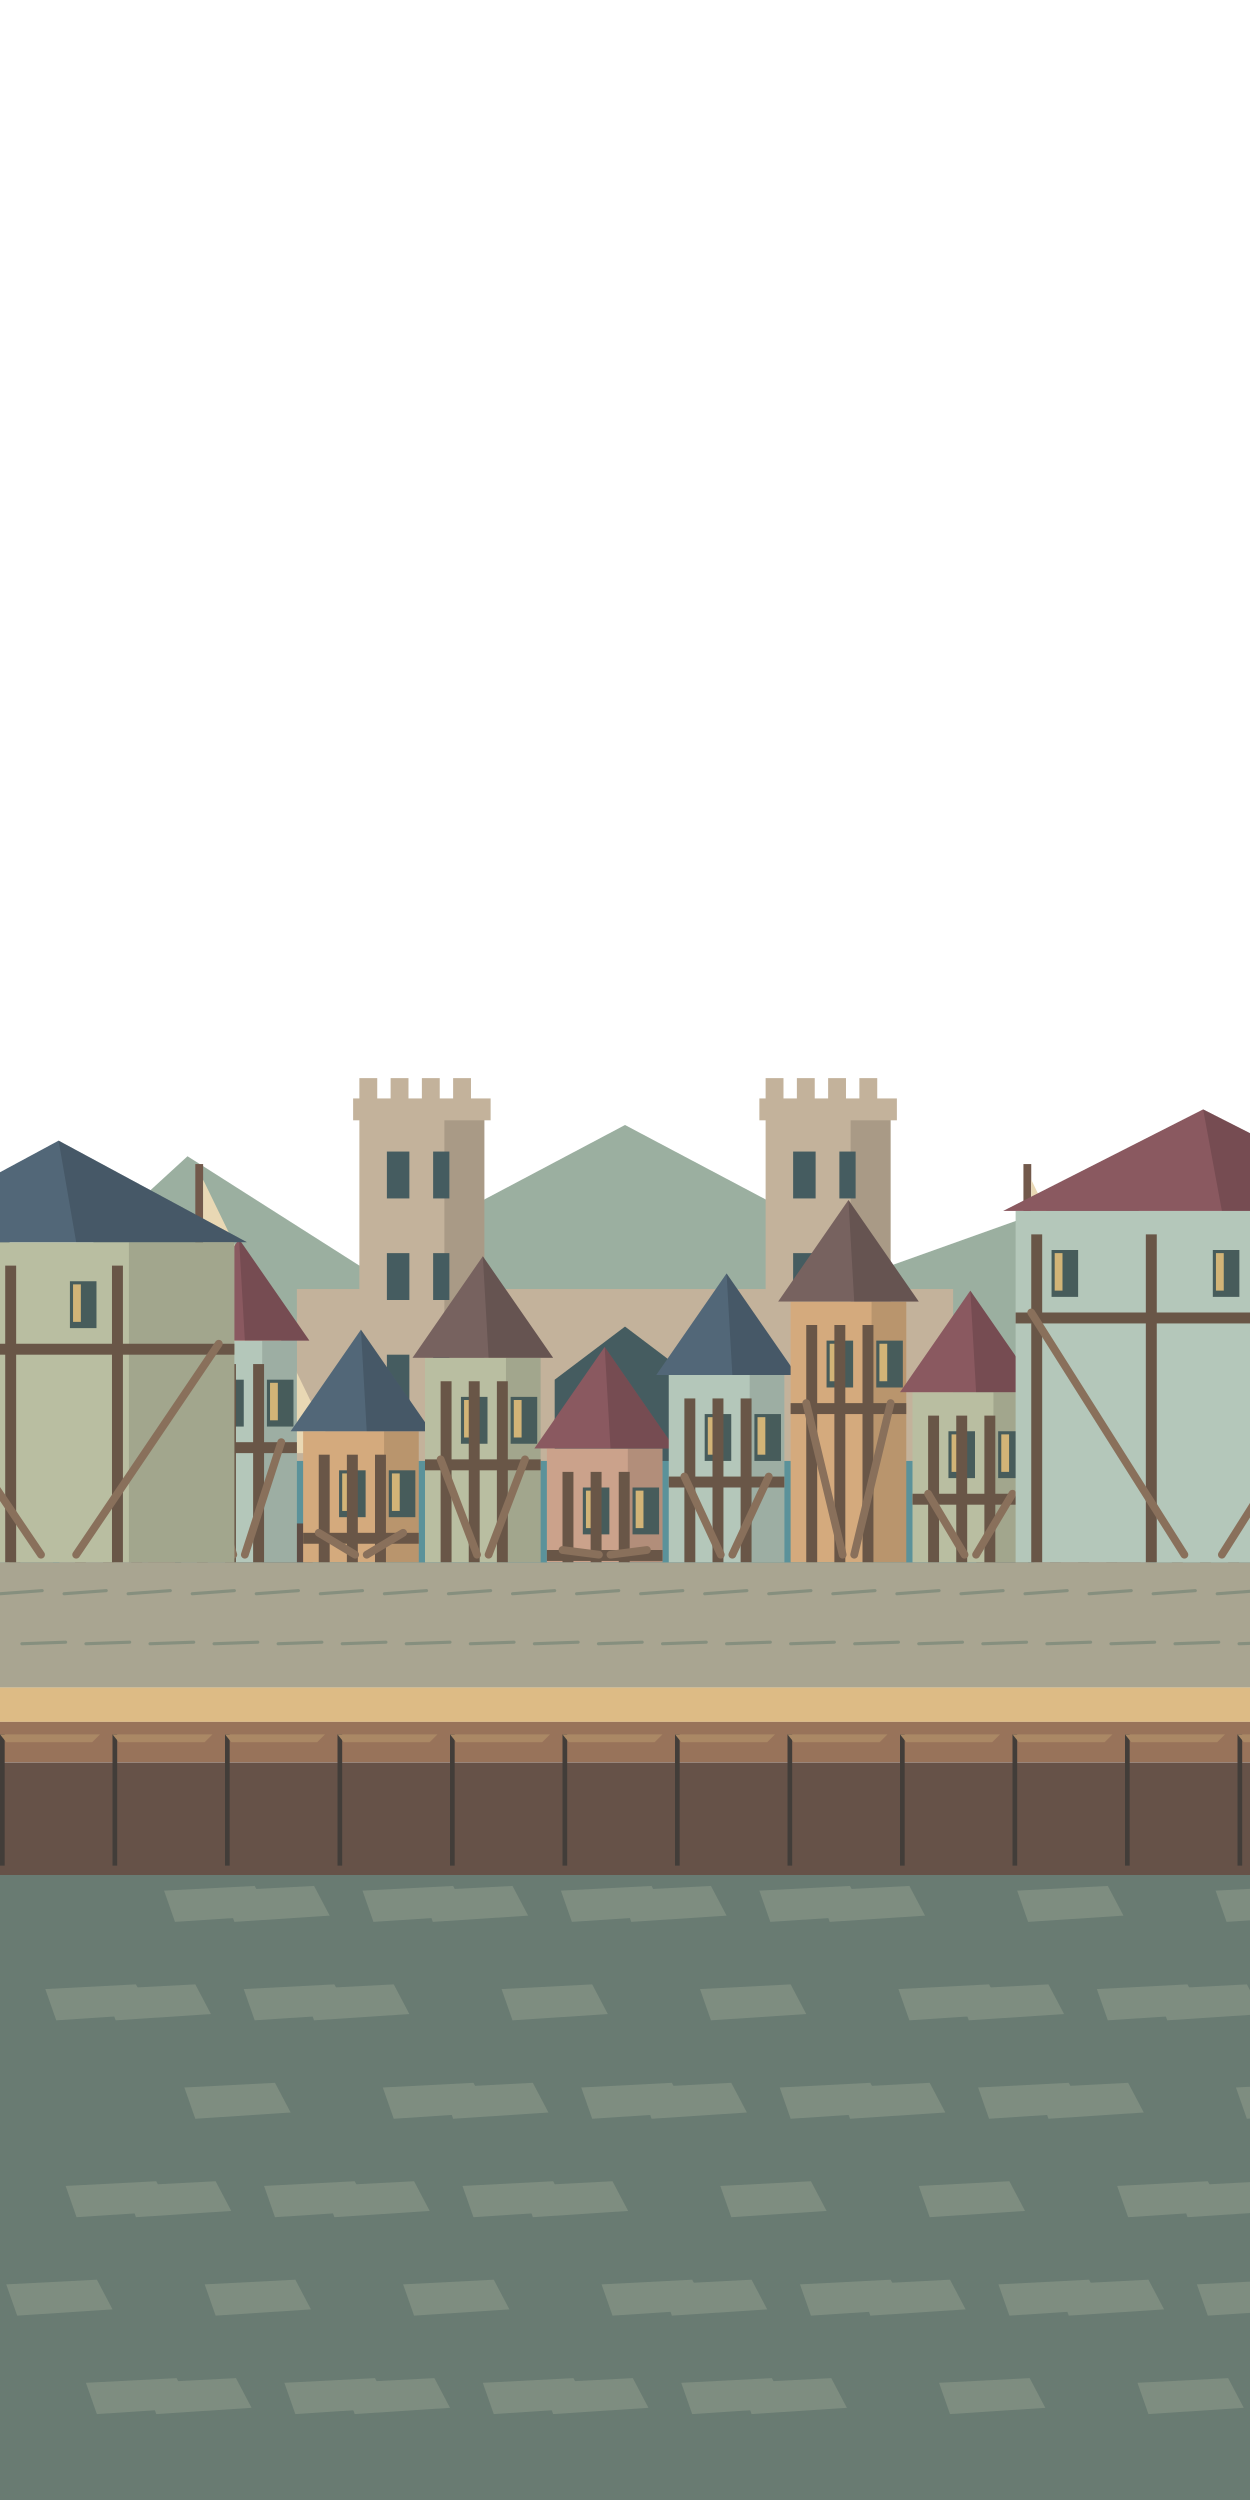
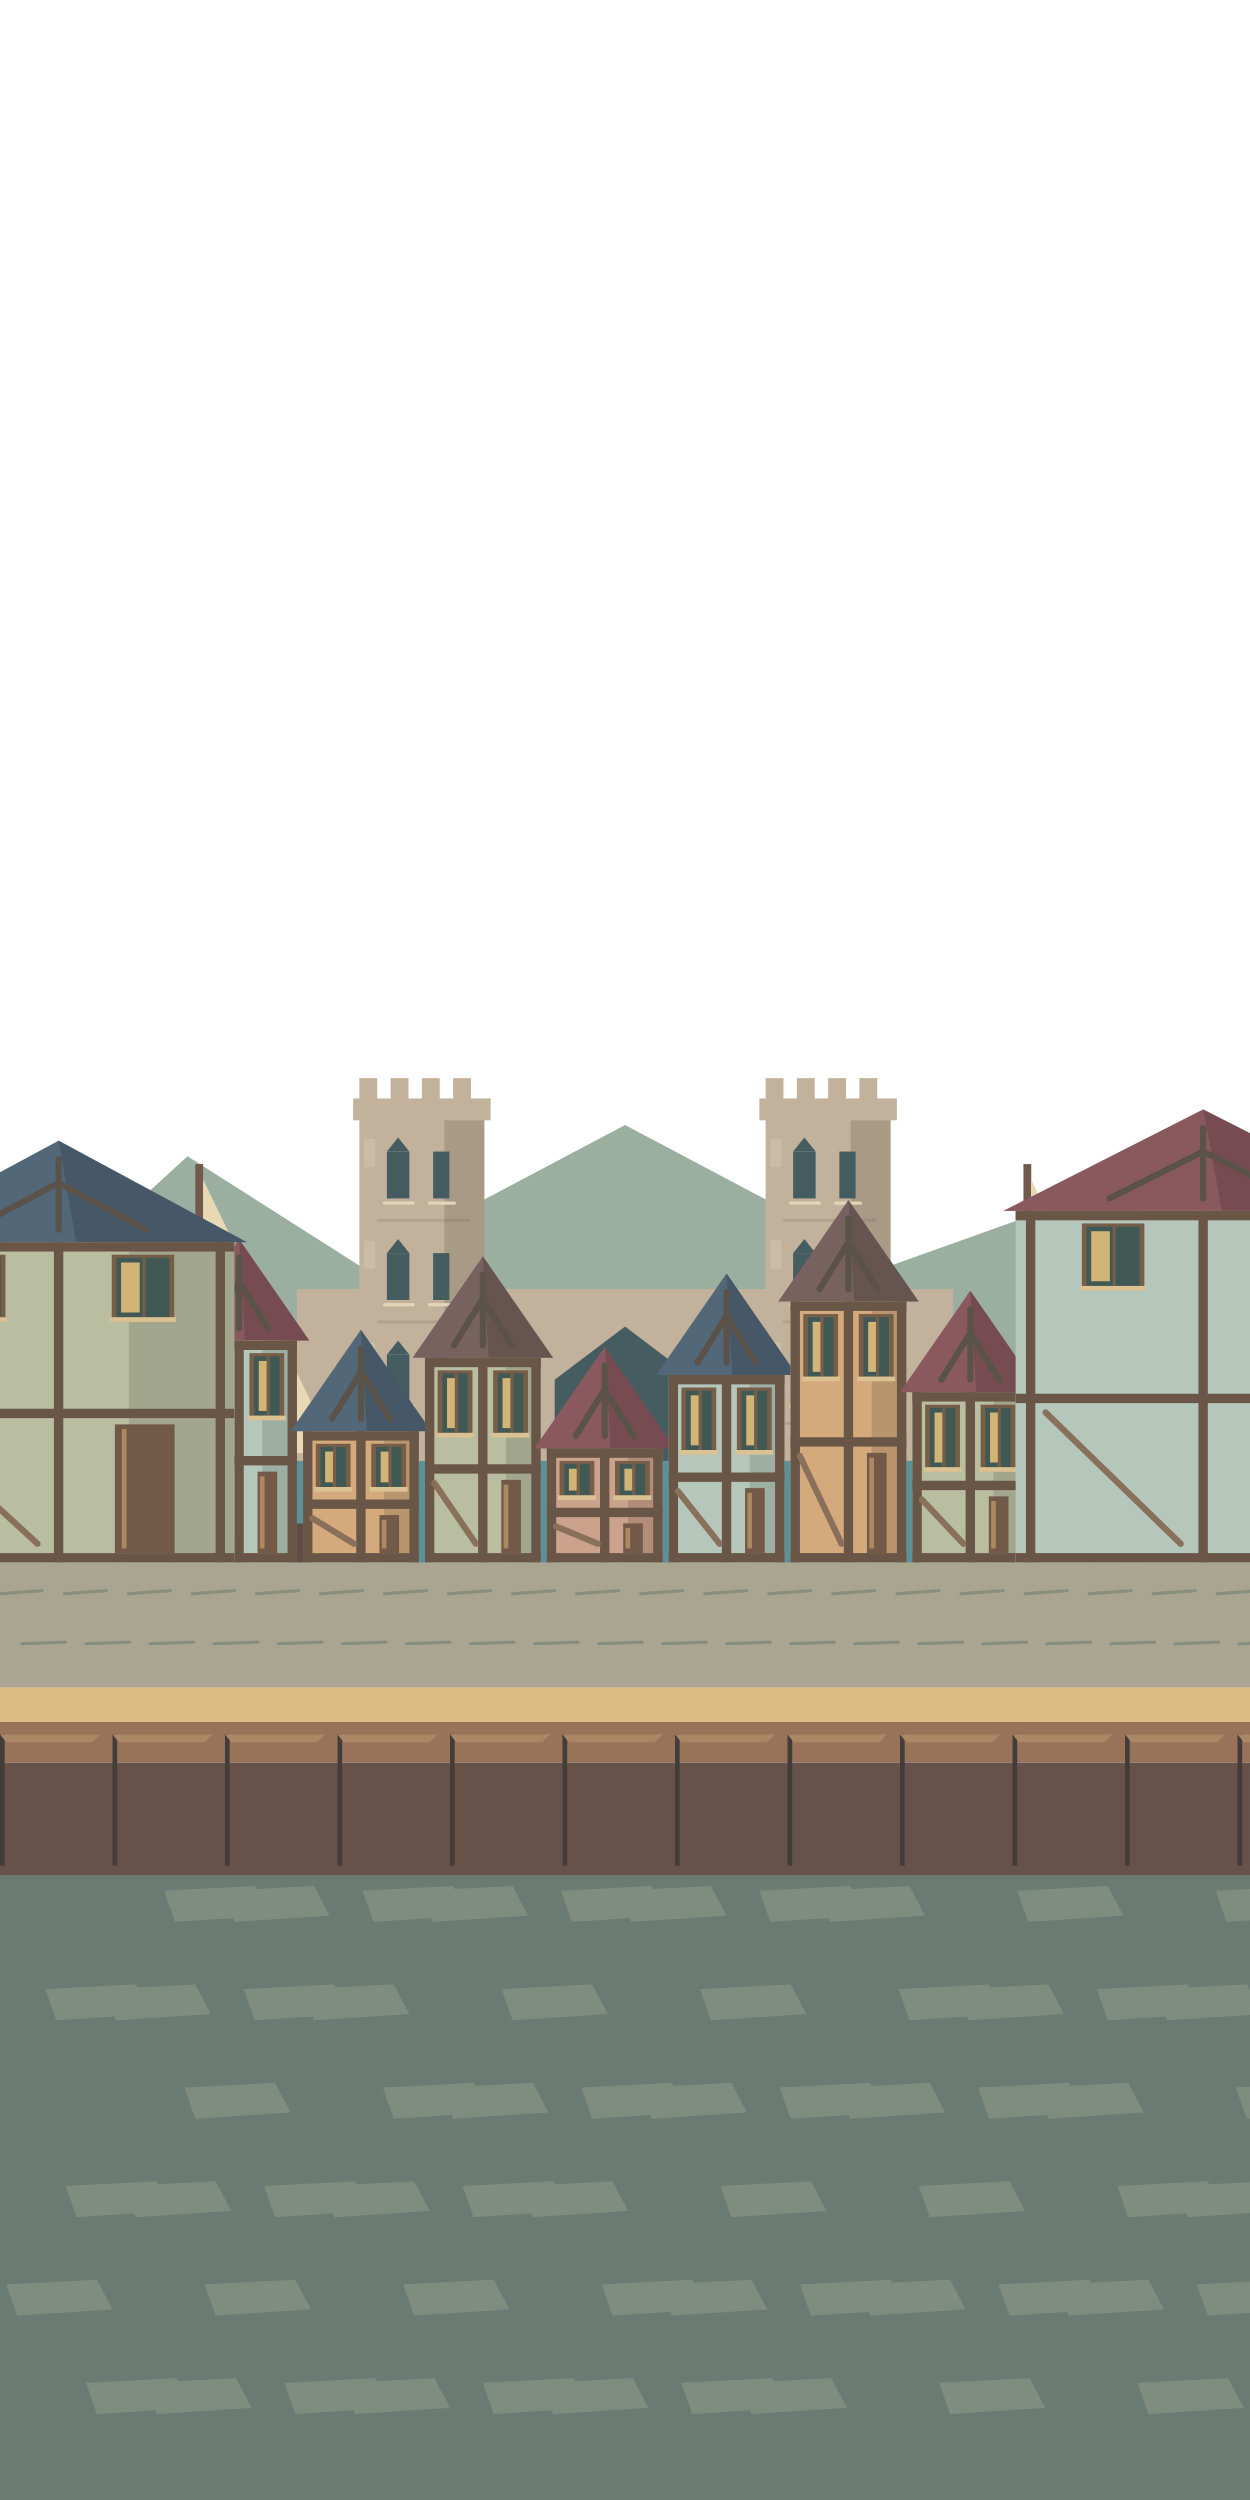
<svg xmlns="http://www.w3.org/2000/svg" width="800" height="1600" viewBox="0 0 800 1600">
  <polygon points="0,850 120,740 230,810 400,720 570,810 710,760 800,830 800,1080 0,1080" fill="#9bafa0" />
  <rect x="190" y="825" width="420" height="145" fill="#c3b29b" />
  <rect x="230" y="715" width="80" height="255" fill="#c3b29b" />
  <polygon points="284.4,715 310,715 310,970 284.4,970" fill="#00000022" />
  <rect x="226" y="703" width="88" height="14" fill="#c3b29b" />
  <rect x="230" y="690" width="11.429" height="20" fill="#c3b29b" />
  <rect x="250" y="690" width="11.429" height="20" fill="#c3b29b" />
  <rect x="270" y="690" width="11.429" height="20" fill="#c3b29b" />
  <rect x="290" y="690" width="11.429" height="20" fill="#c3b29b" />
  <rect x="247.6" y="737" width="14.4" height="30" fill="#455c60" />
  <rect x="277.2" y="737" width="10.4" height="30" fill="#455c60" />
+   <polygon points="247.6,737 254.8,728 262,737" fill="#455c60" />
+   <path d="M246 770h18.4 M274.8 770h16" fill="none" stroke="#e4d5b9" stroke-width="2" stroke-linecap="round" stroke-linejoin="round" />
+   <rect x="233" y="729" width="7" height="18" fill="#ffffff20" />
+   <path d="M242 781h58" fill="none" stroke="#00000016" stroke-width="2" stroke-linecap="round" stroke-linejoin="round" />
  <rect x="247.6" y="802" width="14.4" height="30" fill="#455c60" />
  <rect x="277.2" y="802" width="10.4" height="30" fill="#455c60" />
+   <polygon points="247.6,802 254.8,793 262,802" fill="#455c60" />
+   <path d="M246 835h18.4 M274.8 835h16" fill="none" stroke="#e4d5b9" stroke-width="2" stroke-linecap="round" stroke-linejoin="round" />
+   <rect x="233" y="794" width="7" height="18" fill="#ffffff20" />
+   <path d="M242 846h58" fill="none" stroke="#00000016" stroke-width="2" stroke-linecap="round" stroke-linejoin="round" />
  <rect x="247.6" y="867" width="14.4" height="30" fill="#455c60" />
  <rect x="277.2" y="867" width="10.4" height="30" fill="#455c60" />
+   <polygon points="247.6,867 254.8,858 262,867" fill="#455c60" />
+   <path d="M246 900h18.4 M274.8 900h16" fill="none" stroke="#e4d5b9" stroke-width="2" stroke-linecap="round" stroke-linejoin="round" />
+   <rect x="233" y="859" width="7" height="18" fill="#ffffff20" />
+   <path d="M242 911h58" fill="none" stroke="#00000016" stroke-width="2" stroke-linecap="round" stroke-linejoin="round" />
  <rect x="490" y="715" width="80" height="255" fill="#c3b29b" />
  <polygon points="544.4,715 570,715 570,970 544.4,970" fill="#00000022" />
  <rect x="486" y="703" width="88" height="14" fill="#c3b29b" />
  <rect x="490" y="690" width="11.429" height="20" fill="#c3b29b" />
  <rect x="510" y="690" width="11.429" height="20" fill="#c3b29b" />
  <rect x="530" y="690" width="11.429" height="20" fill="#c3b29b" />
  <rect x="550" y="690" width="11.429" height="20" fill="#c3b29b" />
  <rect x="507.6" y="737" width="14.4" height="30" fill="#455c60" />
  <rect x="537.2" y="737" width="10.4" height="30" fill="#455c60" />
+   <polygon points="507.6,737 514.8,728 522,737" fill="#455c60" />
+   <path d="M506 770h18.4 M534.8 770h16" fill="none" stroke="#e4d5b9" stroke-width="2" stroke-linecap="round" stroke-linejoin="round" />
+   <rect x="493" y="729" width="7" height="18" fill="#ffffff20" />
+   <path d="M502 781h58" fill="none" stroke="#00000016" stroke-width="2" stroke-linecap="round" stroke-linejoin="round" />
  <rect x="507.6" y="802" width="14.4" height="30" fill="#455c60" />
  <rect x="537.2" y="802" width="10.4" height="30" fill="#455c60" />
+   <polygon points="507.6,802 514.8,793 522,802" fill="#455c60" />
+   <path d="M506 835h18.4 M534.8 835h16" fill="none" stroke="#e4d5b9" stroke-width="2" stroke-linecap="round" stroke-linejoin="round" />
+   <rect x="493" y="794" width="7" height="18" fill="#ffffff20" />
+   <path d="M502 846h58" fill="none" stroke="#00000016" stroke-width="2" stroke-linecap="round" stroke-linejoin="round" />
  <rect x="507.6" y="867" width="14.4" height="30" fill="#455c60" />
  <rect x="537.2" y="867" width="10.4" height="30" fill="#455c60" />
+   <polygon points="507.6,867 514.8,858 522,867" fill="#455c60" />
+   <path d="M506 900h18.4 M534.8 900h16" fill="none" stroke="#e4d5b9" stroke-width="2" stroke-linecap="round" stroke-linejoin="round" />
+   <rect x="493" y="859" width="7" height="18" fill="#ffffff20" />
+   <path d="M502 911h58" fill="none" stroke="#00000016" stroke-width="2" stroke-linecap="round" stroke-linejoin="round" />
  <polygon points="355,970 355,883 400,849 445,883 445,970" fill="#455c60" />
  <rect x="0" y="935" width="800" height="100" fill="#5b929a" />
  <rect x="125" y="745" width="5" height="240" fill="#72594b" />
  <polygon points="130,755 130,930 215,930" fill="#e9d8b4" />
  <polygon points="70,975 225,975 200,1000 95,1000" fill="#5f4d45" />
  <rect x="655" y="745" width="5" height="240" fill="#72594b" />
  <polygon points="660,755 660,930 745,930" fill="#e9d8b4" />
  <polygon points="600,975 755,975 730,1000 625,1000" fill="#5f4d45" />
  <rect x="-40" y="847" width="74" height="153" fill="#b9bea1" />
  <polygon points="11.8,847 34,847 34,1000 11.8,1000" fill="#00000020" />
  <polygon points="-48,847 -3,782 42,847" fill="#526778" />
  <polygon points="-3,782 42,847 0.7,847" fill="#00000025" />
-   <rect x="-30" y="862" width="7" height="138" fill="#695647" />
-   <rect x="-17" y="872" width="17" height="30" fill="#475c5b" />
-   <rect x="-15" y="874" width="5" height="24" fill="#d2b477" />
-   <rect x="-12" y="862" width="7" height="138" fill="#695647" />
-   <rect x="14.82" y="872" width="17" height="30" fill="#475c5b" />
-   <rect x="16.82" y="874" width="5" height="24" fill="#d2b477" />
-   <rect x="6" y="862" width="7" height="138" fill="#695647" />
-   <rect x="-40" y="912" width="74" height="7" fill="#695647" />
-   <path d="M-30 912L-6.7 995M24 912L0.7 995" fill="none" stroke="#89705b" stroke-width="5" stroke-linecap="round" stroke-linejoin="round" />
+   <path d="M-3 794L-3 839M-21.5 839L-3 809L15.5 839" fill="none" stroke="#5b524a" stroke-width="4" stroke-linecap="round" stroke-linejoin="round" />
+   <rect x="-40.04" y="847" width="6" height="153" fill="#695647" />
+   <rect x="-6" y="847" width="6" height="153" fill="#695647" />
+   <rect x="28.04" y="847" width="6" height="153" fill="#695647" />
+   <rect x="-40" y="847" width="74" height="6" fill="#695647" />
+   <rect x="-40" y="926.56" width="74" height="6" fill="#695647" />
+   <rect x="-40" y="994" width="74" height="6" fill="#695647" />
+   <rect x="-31.9" y="855" width="22.28" height="42" fill="#765e49" />
+   <rect x="-28.9" y="857" width="16.28" height="38" fill="#415955" />
+   <rect x="-25.9" y="860" width="5.698" height="32" fill="#d2b477" />
+   <rect x="-20.923" y="857" width="2" height="38" fill="#765e49" />
+   <rect x="-32.9" y="895" width="24.28" height="3" fill="#dac292" />
+   <rect x="3.62" y="855" width="22.28" height="42" fill="#765e49" />
+   <rect x="6.62" y="857" width="16.28" height="38" fill="#415955" />
+   <rect x="9.62" y="860" width="5.698" height="32" fill="#d2b477" />
+   <rect x="14.597" y="857" width="2" height="38" fill="#765e49" />
+   <rect x="2.62" y="895" width="24.28" height="3" fill="#dac292" />
+   <path d="M-34.08 938.56L-7.44 988" fill="none" stroke="#89705b" stroke-width="4" stroke-linecap="round" stroke-linejoin="round" />
+   <rect x="8.84" y="936.56" width="12.58" height="57.44" fill="#725948" />
+   <rect x="10.32" y="939.56" width="3" height="51.44" fill="#ad8860" />
  <rect x="38" y="905" width="74" height="95" fill="#cba28b" />
  <polygon points="89.8,905 112,905 112,1000 89.8,1000" fill="#00000020" />
  <polygon points="30,905 75,840 120,905" fill="#77625f" />
  <polygon points="75,840 120,905 78.7,905" fill="#00000025" />
-   <rect x="48" y="920" width="7" height="80" fill="#695647" />
-   <rect x="61" y="930" width="17" height="30" fill="#475c5b" />
-   <rect x="63" y="932" width="5" height="24" fill="#d2b477" />
-   <rect x="66" y="920" width="7" height="80" fill="#695647" />
-   <rect x="92.82" y="930" width="17" height="30" fill="#475c5b" />
-   <rect x="94.82" y="932" width="5" height="24" fill="#d2b477" />
-   <rect x="84" y="920" width="7" height="80" fill="#695647" />
-   <rect x="38" y="970" width="74" height="7" fill="#695647" />
-   <path d="M48 970L71.3 995M102 970L78.7 995" fill="none" stroke="#89705b" stroke-width="5" stroke-linecap="round" stroke-linejoin="round" />
+   <path d="M75 852L75 897M56.5 897L75 867L93.5 897" fill="none" stroke="#5b524a" stroke-width="4" stroke-linecap="round" stroke-linejoin="round" />
+   <rect x="37.96" y="905" width="6" height="95" fill="#695647" />
+   <rect x="72" y="905" width="6" height="95" fill="#695647" />
+   <rect x="106.04" y="905" width="6" height="95" fill="#695647" />
+   <rect x="38" y="905" width="74" height="6" fill="#695647" />
+   <rect x="38" y="954.4" width="74" height="6" fill="#695647" />
+   <rect x="38" y="994" width="74" height="6" fill="#695647" />
+   <rect x="46.1" y="913" width="22.28" height="35.4" fill="#765e49" />
+   <rect x="49.1" y="915" width="16.28" height="31.4" fill="#415955" />
+   <rect x="52.1" y="918" width="5.698" height="25.4" fill="#d2b477" />
+   <rect x="57.077" y="915" width="2" height="31.4" fill="#765e49" />
+   <rect x="45.1" y="946.4" width="24.28" height="3" fill="#dac292" />
+   <rect x="81.62" y="913" width="22.28" height="35.4" fill="#765e49" />
+   <rect x="84.62" y="915" width="16.28" height="31.4" fill="#415955" />
+   <rect x="87.62" y="918" width="5.698" height="25.4" fill="#d2b477" />
+   <rect x="92.597" y="915" width="2" height="31.4" fill="#765e49" />
+   <rect x="80.62" y="946.4" width="24.28" height="3" fill="#dac292" />
+   <path d="M43.92 966.4L70.56 988" fill="none" stroke="#89705b" stroke-width="4" stroke-linecap="round" stroke-linejoin="round" />
+   <rect x="86.84" y="964.4" width="12.58" height="29.6" fill="#725948" />
+   <rect x="88.32" y="967.4" width="3" height="23.6" fill="#ad8860" />
  <rect x="116" y="858" width="74" height="142" fill="#b4c7ba" />
  <polygon points="167.8,858 190,858 190,1000 167.8,1000" fill="#00000020" />
  <polygon points="108,858 153,793 198,858" fill="#8a5960" />
  <polygon points="153,793 198,858 156.7,858" fill="#00000025" />
-   <rect x="126" y="873" width="7" height="127" fill="#695647" />
-   <rect x="139" y="883" width="17" height="30" fill="#475c5b" />
-   <rect x="141" y="885" width="5" height="24" fill="#d2b477" />
-   <rect x="144" y="873" width="7" height="127" fill="#695647" />
-   <rect x="170.82" y="883" width="17" height="30" fill="#475c5b" />
-   <rect x="172.82" y="885" width="5" height="24" fill="#d2b477" />
-   <rect x="162" y="873" width="7" height="127" fill="#695647" />
-   <rect x="116" y="923" width="74" height="7" fill="#695647" />
-   <path d="M126 923L149.3 995M180 923L156.7 995" fill="none" stroke="#89705b" stroke-width="5" stroke-linecap="round" stroke-linejoin="round" />
+   <path d="M153 805L153 850M134.5 850L153 820L171.5 850" fill="none" stroke="#5b524a" stroke-width="4" stroke-linecap="round" stroke-linejoin="round" />
+   <rect x="115.96" y="858" width="6" height="142" fill="#695647" />
+   <rect x="150" y="858" width="6" height="142" fill="#695647" />
+   <rect x="184.04" y="858" width="6" height="142" fill="#695647" />
+   <rect x="116" y="858" width="74" height="6" fill="#695647" />
+   <rect x="116" y="931.84" width="74" height="6" fill="#695647" />
+   <rect x="116" y="994" width="74" height="6" fill="#695647" />
+   <rect x="124.1" y="866" width="22.28" height="42" fill="#765e49" />
+   <rect x="127.1" y="868" width="16.28" height="38" fill="#415955" />
+   <rect x="130.1" y="871" width="5.698" height="32" fill="#d2b477" />
+   <rect x="135.077" y="868" width="2" height="38" fill="#765e49" />
+   <rect x="123.1" y="906" width="24.28" height="3" fill="#dac292" />
+   <rect x="159.62" y="866" width="22.28" height="42" fill="#765e49" />
+   <rect x="162.62" y="868" width="16.28" height="38" fill="#415955" />
+   <rect x="165.62" y="871" width="5.698" height="32" fill="#d2b477" />
+   <rect x="170.597" y="868" width="2" height="38" fill="#765e49" />
+   <rect x="158.62" y="906" width="24.28" height="3" fill="#dac292" />
+   <path d="M121.92 943.84L148.56 988" fill="none" stroke="#89705b" stroke-width="4" stroke-linecap="round" stroke-linejoin="round" />
+   <rect x="164.84" y="941.84" width="12.58" height="52.16" fill="#725948" />
+   <rect x="166.32" y="944.84" width="3" height="46.16" fill="#ad8860" />
  <rect x="194" y="916" width="74" height="84" fill="#d4aa7d" />
  <polygon points="245.8,916 268,916 268,1000 245.8,1000" fill="#00000020" />
  <polygon points="186,916 231,851 276,916" fill="#526778" />
  <polygon points="231,851 276,916 234.7,916" fill="#00000025" />
-   <rect x="204" y="931" width="7" height="69" fill="#695647" />
-   <rect x="217" y="941" width="17" height="30" fill="#475c5b" />
-   <rect x="219" y="943" width="5" height="24" fill="#d2b477" />
-   <rect x="222" y="931" width="7" height="69" fill="#695647" />
-   <rect x="248.82" y="941" width="17" height="30" fill="#475c5b" />
-   <rect x="250.82" y="943" width="5" height="24" fill="#d2b477" />
-   <rect x="240" y="931" width="7" height="69" fill="#695647" />
-   <rect x="194" y="981" width="74" height="7" fill="#695647" />
-   <path d="M204 981L227.3 995M258 981L234.7 995" fill="none" stroke="#89705b" stroke-width="5" stroke-linecap="round" stroke-linejoin="round" />
+   <path d="M231 863L231 908M212.5 908L231 878L249.5 908" fill="none" stroke="#5b524a" stroke-width="4" stroke-linecap="round" stroke-linejoin="round" />
+   <rect x="193.96" y="916" width="6" height="84" fill="#695647" />
+   <rect x="228" y="916" width="6" height="84" fill="#695647" />
+   <rect x="262.04" y="916" width="6" height="84" fill="#695647" />
+   <rect x="194" y="916" width="74" height="6" fill="#695647" />
+   <rect x="194" y="959.68" width="74" height="6" fill="#695647" />
+   <rect x="194" y="994" width="74" height="6" fill="#695647" />
+   <rect x="202.1" y="924" width="22.28" height="29.68" fill="#765e49" />
+   <rect x="205.1" y="926" width="16.28" height="25.68" fill="#415955" />
+   <rect x="208.1" y="929" width="5.698" height="19.68" fill="#d2b477" />
+   <rect x="213.077" y="926" width="2" height="25.68" fill="#765e49" />
+   <rect x="201.1" y="951.68" width="24.28" height="3" fill="#dac292" />
+   <rect x="237.62" y="924" width="22.28" height="29.68" fill="#765e49" />
+   <rect x="240.62" y="926" width="16.28" height="25.68" fill="#415955" />
+   <rect x="243.62" y="929" width="5.698" height="19.68" fill="#d2b477" />
+   <rect x="248.597" y="926" width="2" height="25.68" fill="#765e49" />
+   <rect x="236.62" y="951.68" width="24.28" height="3" fill="#dac292" />
+   <path d="M199.92 971.68L226.56 988" fill="none" stroke="#89705b" stroke-width="4" stroke-linecap="round" stroke-linejoin="round" />
+   <rect x="242.84" y="969.68" width="12.58" height="24.32" fill="#725948" />
+   <rect x="244.32" y="972.68" width="3" height="18.32" fill="#ad8860" />
  <rect x="272" y="869" width="74" height="131" fill="#b9bea1" />
  <polygon points="323.8,869 346,869 346,1000 323.8,1000" fill="#00000020" />
  <polygon points="264,869 309,804 354,869" fill="#77625f" />
  <polygon points="309,804 354,869 312.7,869" fill="#00000025" />
-   <rect x="282" y="884" width="7" height="116" fill="#695647" />
-   <rect x="295" y="894" width="17" height="30" fill="#475c5b" />
-   <rect x="297" y="896" width="5" height="24" fill="#d2b477" />
-   <rect x="300" y="884" width="7" height="116" fill="#695647" />
-   <rect x="326.82" y="894" width="17" height="30" fill="#475c5b" />
-   <rect x="328.82" y="896" width="5" height="24" fill="#d2b477" />
-   <rect x="318" y="884" width="7" height="116" fill="#695647" />
-   <rect x="272" y="934" width="74" height="7" fill="#695647" />
-   <path d="M282 934L305.3 995M336 934L312.7 995" fill="none" stroke="#89705b" stroke-width="5" stroke-linecap="round" stroke-linejoin="round" />
+   <path d="M309 816L309 861M290.5 861L309 831L327.5 861" fill="none" stroke="#5b524a" stroke-width="4" stroke-linecap="round" stroke-linejoin="round" />
+   <rect x="271.96" y="869" width="6" height="131" fill="#695647" />
+   <rect x="306" y="869" width="6" height="131" fill="#695647" />
+   <rect x="340.04" y="869" width="6" height="131" fill="#695647" />
+   <rect x="272" y="869" width="74" height="6" fill="#695647" />
+   <rect x="272" y="937.12" width="74" height="6" fill="#695647" />
+   <rect x="272" y="994" width="74" height="6" fill="#695647" />
+   <rect x="280.1" y="877" width="22.28" height="42" fill="#765e49" />
+   <rect x="283.1" y="879" width="16.28" height="38" fill="#415955" />
+   <rect x="286.1" y="882" width="5.698" height="32" fill="#d2b477" />
+   <rect x="291.077" y="879" width="2" height="38" fill="#765e49" />
+   <rect x="279.1" y="917" width="24.28" height="3" fill="#dac292" />
+   <rect x="315.62" y="877" width="22.28" height="42" fill="#765e49" />
+   <rect x="318.62" y="879" width="16.28" height="38" fill="#415955" />
+   <rect x="321.62" y="882" width="5.698" height="32" fill="#d2b477" />
+   <rect x="326.597" y="879" width="2" height="38" fill="#765e49" />
+   <rect x="314.62" y="917" width="24.28" height="3" fill="#dac292" />
+   <path d="M277.92 949.12L304.56 988" fill="none" stroke="#89705b" stroke-width="4" stroke-linecap="round" stroke-linejoin="round" />
+   <rect x="320.84" y="947.12" width="12.58" height="46.88" fill="#725948" />
+   <rect x="322.32" y="950.12" width="3" height="40.88" fill="#ad8860" />
  <rect x="350" y="927" width="74" height="73" fill="#cba28b" />
  <polygon points="401.8,927 424,927 424,1000 401.8,1000" fill="#00000020" />
  <polygon points="342,927 387,862 432,927" fill="#8a5960" />
  <polygon points="387,862 432,927 390.7,927" fill="#00000025" />
-   <rect x="360" y="942" width="7" height="58" fill="#695647" />
-   <rect x="373" y="952" width="17" height="30" fill="#475c5b" />
-   <rect x="375" y="954" width="5" height="24" fill="#d2b477" />
-   <rect x="378" y="942" width="7" height="58" fill="#695647" />
-   <rect x="404.82" y="952" width="17" height="30" fill="#475c5b" />
-   <rect x="406.82" y="954" width="5" height="24" fill="#d2b477" />
-   <rect x="396" y="942" width="7" height="58" fill="#695647" />
-   <rect x="350" y="992" width="74" height="7" fill="#695647" />
-   <path d="M360 992L383.3 995M414 992L390.7 995" fill="none" stroke="#89705b" stroke-width="5" stroke-linecap="round" stroke-linejoin="round" />
+   <path d="M387 874L387 919M368.5 919L387 889L405.5 919" fill="none" stroke="#5b524a" stroke-width="4" stroke-linecap="round" stroke-linejoin="round" />
+   <rect x="349.96" y="927" width="6" height="73" fill="#695647" />
+   <rect x="384" y="927" width="6" height="73" fill="#695647" />
+   <rect x="418.04" y="927" width="6" height="73" fill="#695647" />
+   <rect x="350" y="927" width="74" height="6" fill="#695647" />
+   <rect x="350" y="964.96" width="74" height="6" fill="#695647" />
+   <rect x="350" y="994" width="74" height="6" fill="#695647" />
+   <rect x="358.1" y="935" width="22.28" height="23.96" fill="#765e49" />
+   <rect x="361.1" y="937" width="16.28" height="19.96" fill="#415955" />
+   <rect x="364.1" y="940" width="5.698" height="13.96" fill="#d2b477" />
+   <rect x="369.077" y="937" width="2" height="19.96" fill="#765e49" />
+   <rect x="357.1" y="956.96" width="24.28" height="3" fill="#dac292" />
+   <rect x="393.62" y="935" width="22.28" height="23.96" fill="#765e49" />
+   <rect x="396.62" y="937" width="16.28" height="19.96" fill="#415955" />
+   <rect x="399.62" y="940" width="5.698" height="13.96" fill="#d2b477" />
+   <rect x="404.597" y="937" width="2" height="19.96" fill="#765e49" />
+   <rect x="392.62" y="956.96" width="24.28" height="3" fill="#dac292" />
+   <path d="M355.92 976.96L382.56 988" fill="none" stroke="#89705b" stroke-width="4" stroke-linecap="round" stroke-linejoin="round" />
+   <rect x="398.84" y="974.96" width="12.58" height="19.04" fill="#725948" />
+   <rect x="400.32" y="977.96" width="3" height="13.04" fill="#ad8860" />
  <rect x="428" y="880" width="74" height="120" fill="#b4c7ba" />
  <polygon points="479.8,880 502,880 502,1000 479.8,1000" fill="#00000020" />
  <polygon points="420,880 465,815 510,880" fill="#526778" />
  <polygon points="465,815 510,880 468.7,880" fill="#00000025" />
-   <rect x="438" y="895" width="7" height="105" fill="#695647" />
-   <rect x="451" y="905" width="17" height="30" fill="#475c5b" />
-   <rect x="453" y="907" width="5" height="24" fill="#d2b477" />
-   <rect x="456" y="895" width="7" height="105" fill="#695647" />
-   <rect x="482.82" y="905" width="17" height="30" fill="#475c5b" />
-   <rect x="484.82" y="907" width="5" height="24" fill="#d2b477" />
-   <rect x="474" y="895" width="7" height="105" fill="#695647" />
-   <rect x="428" y="945" width="74" height="7" fill="#695647" />
-   <path d="M438 945L461.3 995M492 945L468.7 995" fill="none" stroke="#89705b" stroke-width="5" stroke-linecap="round" stroke-linejoin="round" />
+   <path d="M465 827L465 872M446.5 872L465 842L483.5 872" fill="none" stroke="#5b524a" stroke-width="4" stroke-linecap="round" stroke-linejoin="round" />
+   <rect x="427.96" y="880" width="6" height="120" fill="#695647" />
+   <rect x="462" y="880" width="6" height="120" fill="#695647" />
+   <rect x="496.04" y="880" width="6" height="120" fill="#695647" />
+   <rect x="428" y="880" width="74" height="6" fill="#695647" />
+   <rect x="428" y="942.4" width="74" height="6" fill="#695647" />
+   <rect x="428" y="994" width="74" height="6" fill="#695647" />
+   <rect x="436.1" y="888" width="22.28" height="42" fill="#765e49" />
+   <rect x="439.1" y="890" width="16.28" height="38" fill="#415955" />
+   <rect x="442.1" y="893" width="5.698" height="32" fill="#d2b477" />
+   <rect x="447.077" y="890" width="2" height="38" fill="#765e49" />
+   <rect x="435.1" y="928" width="24.28" height="3" fill="#dac292" />
+   <rect x="471.62" y="888" width="22.28" height="42" fill="#765e49" />
+   <rect x="474.62" y="890" width="16.28" height="38" fill="#415955" />
+   <rect x="477.62" y="893" width="5.698" height="32" fill="#d2b477" />
+   <rect x="482.597" y="890" width="2" height="38" fill="#765e49" />
+   <rect x="470.62" y="928" width="24.28" height="3" fill="#dac292" />
+   <path d="M433.92 954.4L460.56 988" fill="none" stroke="#89705b" stroke-width="4" stroke-linecap="round" stroke-linejoin="round" />
+   <rect x="476.84" y="952.4" width="12.58" height="41.6" fill="#725948" />
+   <rect x="478.32" y="955.4" width="3" height="35.6" fill="#ad8860" />
  <rect x="506" y="833" width="74" height="167" fill="#d4aa7d" />
  <polygon points="557.8,833 580,833 580,1000 557.8,1000" fill="#00000020" />
  <polygon points="498,833 543,768 588,833" fill="#77625f" />
  <polygon points="543,768 588,833 546.7,833" fill="#00000025" />
-   <rect x="516" y="848" width="7" height="152" fill="#695647" />
-   <rect x="529" y="858" width="17" height="30" fill="#475c5b" />
-   <rect x="531" y="860" width="5" height="24" fill="#d2b477" />
-   <rect x="534" y="848" width="7" height="152" fill="#695647" />
-   <rect x="560.82" y="858" width="17" height="30" fill="#475c5b" />
-   <rect x="562.82" y="860" width="5" height="24" fill="#d2b477" />
-   <rect x="552" y="848" width="7" height="152" fill="#695647" />
-   <rect x="506" y="898" width="74" height="7" fill="#695647" />
-   <path d="M516 898L539.3 995M570 898L546.7 995" fill="none" stroke="#89705b" stroke-width="5" stroke-linecap="round" stroke-linejoin="round" />
+   <path d="M543 780L543 825M524.5 825L543 795L561.5 825" fill="none" stroke="#5b524a" stroke-width="4" stroke-linecap="round" stroke-linejoin="round" />
+   <rect x="505.96" y="833" width="6" height="167" fill="#695647" />
+   <rect x="540" y="833" width="6" height="167" fill="#695647" />
+   <rect x="574.04" y="833" width="6" height="167" fill="#695647" />
+   <rect x="506" y="833" width="74" height="6" fill="#695647" />
+   <rect x="506" y="919.84" width="74" height="6" fill="#695647" />
+   <rect x="506" y="994" width="74" height="6" fill="#695647" />
+   <rect x="514.1" y="841" width="22.28" height="42" fill="#765e49" />
+   <rect x="517.1" y="843" width="16.28" height="38" fill="#415955" />
+   <rect x="520.1" y="846" width="5.698" height="32" fill="#d2b477" />
+   <rect x="525.077" y="843" width="2" height="38" fill="#765e49" />
+   <rect x="513.1" y="881" width="24.28" height="3" fill="#dac292" />
+   <rect x="549.62" y="841" width="22.28" height="42" fill="#765e49" />
+   <rect x="552.62" y="843" width="16.28" height="38" fill="#415955" />
+   <rect x="555.62" y="846" width="5.698" height="32" fill="#d2b477" />
+   <rect x="560.597" y="843" width="2" height="38" fill="#765e49" />
+   <rect x="548.62" y="881" width="24.28" height="3" fill="#dac292" />
+   <path d="M511.92 931.84L538.56 988" fill="none" stroke="#89705b" stroke-width="4" stroke-linecap="round" stroke-linejoin="round" />
+   <rect x="554.84" y="929.84" width="12.58" height="64.16" fill="#725948" />
+   <rect x="556.32" y="932.84" width="3" height="58.16" fill="#ad8860" />
  <rect x="584" y="891" width="74" height="109" fill="#b9bea1" />
  <polygon points="635.8,891 658,891 658,1000 635.8,1000" fill="#00000020" />
  <polygon points="576,891 621,826 666,891" fill="#8a5960" />
  <polygon points="621,826 666,891 624.7,891" fill="#00000025" />
-   <rect x="594" y="906" width="7" height="94" fill="#695647" />
-   <rect x="607" y="916" width="17" height="30" fill="#475c5b" />
-   <rect x="609" y="918" width="5" height="24" fill="#d2b477" />
-   <rect x="612" y="906" width="7" height="94" fill="#695647" />
-   <rect x="638.82" y="916" width="17" height="30" fill="#475c5b" />
-   <rect x="640.82" y="918" width="5" height="24" fill="#d2b477" />
-   <rect x="630" y="906" width="7" height="94" fill="#695647" />
-   <rect x="584" y="956" width="74" height="7" fill="#695647" />
-   <path d="M594 956L617.3 995M648 956L624.7 995" fill="none" stroke="#89705b" stroke-width="5" stroke-linecap="round" stroke-linejoin="round" />
+   <path d="M621 838L621 883M602.5 883L621 853L639.5 883" fill="none" stroke="#5b524a" stroke-width="4" stroke-linecap="round" stroke-linejoin="round" />
+   <rect x="583.96" y="891" width="6" height="109" fill="#695647" />
+   <rect x="618" y="891" width="6" height="109" fill="#695647" />
+   <rect x="652.04" y="891" width="6" height="109" fill="#695647" />
+   <rect x="584" y="891" width="74" height="6" fill="#695647" />
+   <rect x="584" y="947.68" width="74" height="6" fill="#695647" />
+   <rect x="584" y="994" width="74" height="6" fill="#695647" />
+   <rect x="592.1" y="899" width="22.28" height="42" fill="#765e49" />
+   <rect x="595.1" y="901" width="16.28" height="38" fill="#415955" />
+   <rect x="598.1" y="904" width="5.698" height="32" fill="#d2b477" />
+   <rect x="603.077" y="901" width="2" height="38" fill="#765e49" />
+   <rect x="591.1" y="939" width="24.28" height="3" fill="#dac292" />
+   <rect x="627.62" y="899" width="22.28" height="42" fill="#765e49" />
+   <rect x="630.62" y="901" width="16.28" height="38" fill="#415955" />
+   <rect x="633.62" y="904" width="5.698" height="32" fill="#d2b477" />
+   <rect x="638.597" y="901" width="2" height="38" fill="#765e49" />
+   <rect x="626.62" y="939" width="24.28" height="3" fill="#dac292" />
+   <path d="M589.92 959.68L616.56 988" fill="none" stroke="#89705b" stroke-width="4" stroke-linecap="round" stroke-linejoin="round" />
+   <rect x="632.84" y="957.68" width="12.58" height="36.32" fill="#725948" />
+   <rect x="634.32" y="960.68" width="3" height="30.32" fill="#ad8860" />
  <rect x="662" y="844" width="74" height="156" fill="#cba28b" />
  <polygon points="713.8,844 736,844 736,1000 713.8,1000" fill="#00000020" />
  <polygon points="654,844 699,779 744,844" fill="#526778" />
  <polygon points="699,779 744,844 702.7,844" fill="#00000025" />
-   <rect x="672" y="859" width="7" height="141" fill="#695647" />
-   <rect x="685" y="869" width="17" height="30" fill="#475c5b" />
-   <rect x="687" y="871" width="5" height="24" fill="#d2b477" />
-   <rect x="690" y="859" width="7" height="141" fill="#695647" />
-   <rect x="716.82" y="869" width="17" height="30" fill="#475c5b" />
-   <rect x="718.82" y="871" width="5" height="24" fill="#d2b477" />
-   <rect x="708" y="859" width="7" height="141" fill="#695647" />
-   <rect x="662" y="909" width="74" height="7" fill="#695647" />
-   <path d="M672 909L695.3 995M726 909L702.7 995" fill="none" stroke="#89705b" stroke-width="5" stroke-linecap="round" stroke-linejoin="round" />
+   <path d="M699 791L699 836M680.5 836L699 806L717.5 836" fill="none" stroke="#5b524a" stroke-width="4" stroke-linecap="round" stroke-linejoin="round" />
+   <rect x="661.96" y="844" width="6" height="156" fill="#695647" />
+   <rect x="696" y="844" width="6" height="156" fill="#695647" />
+   <rect x="730.04" y="844" width="6" height="156" fill="#695647" />
+   <rect x="662" y="844" width="74" height="6" fill="#695647" />
+   <rect x="662" y="925.12" width="74" height="6" fill="#695647" />
+   <rect x="662" y="994" width="74" height="6" fill="#695647" />
+   <rect x="670.1" y="852" width="22.28" height="42" fill="#765e49" />
+   <rect x="673.1" y="854" width="16.28" height="38" fill="#415955" />
+   <rect x="676.1" y="857" width="5.698" height="32" fill="#d2b477" />
+   <rect x="681.077" y="854" width="2" height="38" fill="#765e49" />
+   <rect x="669.1" y="892" width="24.28" height="3" fill="#dac292" />
+   <rect x="705.62" y="852" width="22.28" height="42" fill="#765e49" />
+   <rect x="708.62" y="854" width="16.28" height="38" fill="#415955" />
+   <rect x="711.62" y="857" width="5.698" height="32" fill="#d2b477" />
+   <rect x="716.597" y="854" width="2" height="38" fill="#765e49" />
+   <rect x="704.62" y="892" width="24.28" height="3" fill="#dac292" />
+   <path d="M667.92 937.12L694.56 988" fill="none" stroke="#89705b" stroke-width="4" stroke-linecap="round" stroke-linejoin="round" />
+   <rect x="710.84" y="935.12" width="12.58" height="58.88" fill="#725948" />
+   <rect x="712.32" y="938.12" width="3" height="52.88" fill="#ad8860" />
  <rect x="740" y="902" width="74" height="98" fill="#b4c7ba" />
  <polygon points="791.8,902 814,902 814,1000 791.8,1000" fill="#00000020" />
  <polygon points="732,902 777,837 822,902" fill="#77625f" />
  <polygon points="777,837 822,902 780.7,902" fill="#00000025" />
-   <rect x="750" y="917" width="7" height="83" fill="#695647" />
-   <rect x="763" y="927" width="17" height="30" fill="#475c5b" />
-   <rect x="765" y="929" width="5" height="24" fill="#d2b477" />
-   <rect x="768" y="917" width="7" height="83" fill="#695647" />
-   <rect x="794.82" y="927" width="17" height="30" fill="#475c5b" />
-   <rect x="796.82" y="929" width="5" height="24" fill="#d2b477" />
-   <rect x="786" y="917" width="7" height="83" fill="#695647" />
-   <rect x="740" y="967" width="74" height="7" fill="#695647" />
-   <path d="M750 967L773.3 995M804 967L780.7 995" fill="none" stroke="#89705b" stroke-width="5" stroke-linecap="round" stroke-linejoin="round" />
+   <path d="M777 849L777 894M758.5 894L777 864L795.5 894" fill="none" stroke="#5b524a" stroke-width="4" stroke-linecap="round" stroke-linejoin="round" />
+   <rect x="739.96" y="902" width="6" height="98" fill="#695647" />
+   <rect x="774" y="902" width="6" height="98" fill="#695647" />
+   <rect x="808.04" y="902" width="6" height="98" fill="#695647" />
+   <rect x="740" y="902" width="74" height="6" fill="#695647" />
+   <rect x="740" y="952.96" width="74" height="6" fill="#695647" />
+   <rect x="740" y="994" width="74" height="6" fill="#695647" />
+   <rect x="748.1" y="910" width="22.28" height="36.96" fill="#765e49" />
+   <rect x="751.1" y="912" width="16.28" height="32.96" fill="#415955" />
+   <rect x="754.1" y="915" width="5.698" height="26.96" fill="#d2b477" />
+   <rect x="759.077" y="912" width="2" height="32.96" fill="#765e49" />
+   <rect x="747.1" y="944.96" width="24.28" height="3" fill="#dac292" />
+   <rect x="783.62" y="910" width="22.28" height="36.96" fill="#765e49" />
+   <rect x="786.62" y="912" width="16.28" height="32.96" fill="#415955" />
+   <rect x="789.62" y="915" width="5.698" height="26.96" fill="#d2b477" />
+   <rect x="794.597" y="912" width="2" height="32.96" fill="#765e49" />
+   <rect x="782.62" y="944.96" width="24.28" height="3" fill="#dac292" />
+   <path d="M745.92 964.96L772.56 988" fill="none" stroke="#89705b" stroke-width="4" stroke-linecap="round" stroke-linejoin="round" />
+   <rect x="788.84" y="962.96" width="12.58" height="31.04" fill="#725948" />
+   <rect x="790.32" y="965.96" width="3" height="25.04" fill="#ad8860" />
  <rect x="818" y="855" width="74" height="145" fill="#d4aa7d" />
  <polygon points="869.8,855 892,855 892,1000 869.8,1000" fill="#00000020" />
  <polygon points="810,855 855,790 900,855" fill="#8a5960" />
  <polygon points="855,790 900,855 858.7,855" fill="#00000025" />
-   <rect x="828" y="870" width="7" height="130" fill="#695647" />
-   <rect x="841" y="880" width="17" height="30" fill="#475c5b" />
-   <rect x="843" y="882" width="5" height="24" fill="#d2b477" />
-   <rect x="846" y="870" width="7" height="130" fill="#695647" />
-   <rect x="872.82" y="880" width="17" height="30" fill="#475c5b" />
-   <rect x="874.82" y="882" width="5" height="24" fill="#d2b477" />
-   <rect x="864" y="870" width="7" height="130" fill="#695647" />
-   <rect x="818" y="920" width="74" height="7" fill="#695647" />
-   <path d="M828 920L851.3 995M882 920L858.7 995" fill="none" stroke="#89705b" stroke-width="5" stroke-linecap="round" stroke-linejoin="round" />
+   <path d="M855 802L855 847M836.5 847L855 817L873.5 847" fill="none" stroke="#5b524a" stroke-width="4" stroke-linecap="round" stroke-linejoin="round" />
+   <rect x="817.96" y="855" width="6" height="145" fill="#695647" />
+   <rect x="852" y="855" width="6" height="145" fill="#695647" />
+   <rect x="886.04" y="855" width="6" height="145" fill="#695647" />
+   <rect x="818" y="855" width="74" height="6" fill="#695647" />
+   <rect x="818" y="930.4" width="74" height="6" fill="#695647" />
+   <rect x="818" y="994" width="74" height="6" fill="#695647" />
+   <rect x="826.1" y="863" width="22.28" height="42" fill="#765e49" />
+   <rect x="829.1" y="865" width="16.28" height="38" fill="#415955" />
+   <rect x="832.1" y="868" width="5.698" height="32" fill="#d2b477" />
+   <rect x="837.077" y="865" width="2" height="38" fill="#765e49" />
+   <rect x="825.1" y="903" width="24.28" height="3" fill="#dac292" />
+   <rect x="861.62" y="863" width="22.28" height="42" fill="#765e49" />
+   <rect x="864.62" y="865" width="16.28" height="38" fill="#415955" />
+   <rect x="867.62" y="868" width="5.698" height="32" fill="#d2b477" />
+   <rect x="872.597" y="865" width="2" height="38" fill="#765e49" />
+   <rect x="860.62" y="903" width="24.28" height="3" fill="#dac292" />
+   <path d="M823.92 942.4L850.56 988" fill="none" stroke="#89705b" stroke-width="4" stroke-linecap="round" stroke-linejoin="round" />
+   <rect x="866.84" y="940.4" width="12.58" height="53.6" fill="#725948" />
+   <rect x="868.32" y="943.4" width="3" height="47.6" fill="#ad8860" />
  <rect x="-75" y="795" width="225" height="205" fill="#b9bea1" />
  <polygon points="82.5,795 150,795 150,1000 82.5,1000" fill="#00000020" />
  <polygon points="-83,795 37.5,730 158,795" fill="#526778" />
  <polygon points="37.5,730 158,795 48.75,795" fill="#00000025" />
-   <rect x="-65" y="810" width="7" height="190" fill="#695647" />
-   <rect x="-52" y="820" width="17" height="30" fill="#475c5b" />
-   <rect x="-50" y="822" width="5" height="24" fill="#d2b477" />
-   <rect x="3.333" y="810" width="7" height="190" fill="#695647" />
-   <rect x="44.75" y="820" width="17" height="30" fill="#475c5b" />
-   <rect x="46.75" y="822" width="5" height="24" fill="#d2b477" />
-   <rect x="71.667" y="810" width="7" height="190" fill="#695647" />
-   <rect x="-75" y="860" width="225" height="7" fill="#695647" />
-   <path d="M-65 860L26.25 995M140 860L48.75 995" fill="none" stroke="#89705b" stroke-width="5" stroke-linecap="round" stroke-linejoin="round" />
+   <path d="M37.5 742L37.5 787M-18.75 787L37.5 757L93.75 787" fill="none" stroke="#5b524a" stroke-width="4" stroke-linecap="round" stroke-linejoin="round" />
+   <rect x="-69" y="795" width="6" height="205" fill="#695647" />
+   <rect x="34.5" y="795" width="6" height="205" fill="#695647" />
+   <rect x="138" y="795" width="6" height="205" fill="#695647" />
+   <rect x="-75" y="795" width="225" height="6" fill="#695647" />
+   <rect x="-75" y="901.6" width="225" height="6" fill="#695647" />
+   <rect x="-75" y="994" width="225" height="6" fill="#695647" />
+   <rect x="-36.5" y="803" width="40" height="42" fill="#765e49" />
+   <rect x="-33.5" y="805" width="34" height="38" fill="#415955" />
+   <rect x="-30.5" y="808" width="11.9" height="32" fill="#d2b477" />
+   <rect x="-16.84" y="805" width="2" height="38" fill="#765e49" />
+   <rect x="-37.5" y="843" width="42" height="3" fill="#dac292" />
+   <rect x="71.5" y="803" width="40" height="42" fill="#765e49" />
+   <rect x="74.5" y="805" width="34" height="38" fill="#415955" />
+   <rect x="77.5" y="808" width="11.9" height="32" fill="#d2b477" />
+   <rect x="91.16" y="805" width="2" height="38" fill="#765e49" />
+   <rect x="70.5" y="843" width="42" height="3" fill="#dac292" />
+   <path d="M-57 913.6L24 988" fill="none" stroke="#89705b" stroke-width="4" stroke-linecap="round" stroke-linejoin="round" />
+   <rect x="73.5" y="911.6" width="38.25" height="82.4" fill="#725948" />
+   <rect x="78" y="914.6" width="3" height="76.4" fill="#ad8860" />
  <rect x="650" y="775" width="240" height="225" fill="#b4c7ba" />
  <polygon points="818,775 890,775 890,1000 818,1000" fill="#00000020" />
  <polygon points="642,775 770,710 898,775" fill="#8a5960" />
  <polygon points="770,710 898,775 782,775" fill="#00000025" />
-   <rect x="660" y="790" width="7" height="210" fill="#695647" />
-   <rect x="673" y="800" width="17" height="30" fill="#475c5b" />
-   <rect x="675" y="802" width="5" height="24" fill="#d2b477" />
-   <rect x="733.333" y="790" width="7" height="210" fill="#695647" />
-   <rect x="776.2" y="800" width="17" height="30" fill="#475c5b" />
-   <rect x="778.2" y="802" width="5" height="24" fill="#d2b477" />
-   <rect x="806.667" y="790" width="7" height="210" fill="#695647" />
-   <rect x="650" y="840" width="240" height="7" fill="#695647" />
-   <path d="M660 840L758 995M880 840L782 995" fill="none" stroke="#89705b" stroke-width="5" stroke-linecap="round" stroke-linejoin="round" />
+   <path d="M770 722L770 767M710 767L770 737L830 767" fill="none" stroke="#5b524a" stroke-width="4" stroke-linecap="round" stroke-linejoin="round" />
+   <rect x="656.6" y="775" width="6" height="225" fill="#695647" />
+   <rect x="767" y="775" width="6" height="225" fill="#695647" />
+   <rect x="877.4" y="775" width="6" height="225" fill="#695647" />
+   <rect x="650" y="775" width="240" height="6" fill="#695647" />
+   <rect x="650" y="892" width="240" height="6" fill="#695647" />
+   <rect x="650" y="994" width="240" height="6" fill="#695647" />
+   <rect x="692.4" y="783" width="40" height="42" fill="#765e49" />
+   <rect x="695.4" y="785" width="34" height="38" fill="#415955" />
+   <rect x="698.4" y="788" width="11.9" height="32" fill="#d2b477" />
+   <rect x="712.06" y="785" width="2" height="38" fill="#765e49" />
+   <rect x="691.4" y="823" width="42" height="3" fill="#dac292" />
+   <rect x="807.6" y="783" width="40" height="42" fill="#765e49" />
+   <rect x="810.6" y="785" width="34" height="38" fill="#415955" />
+   <rect x="813.6" y="788" width="11.9" height="32" fill="#d2b477" />
+   <rect x="827.26" y="785" width="2" height="38" fill="#765e49" />
+   <rect x="806.6" y="823" width="42" height="3" fill="#dac292" />
+   <path d="M669.2 904L755.6 988" fill="none" stroke="#89705b" stroke-width="4" stroke-linecap="round" stroke-linejoin="round" />
+   <rect x="808.4" y="902" width="40.8" height="92" fill="#725948" />
+   <rect x="813.2" y="905" width="3" height="86" fill="#ad8860" />
  <rect x="0" y="1000" width="800" height="80" fill="#a9a591" />
  <path d="M0 1020l27 -2 M14 1052l28 -1" fill="none" stroke="#868f7e" stroke-width="2" stroke-linecap="round" stroke-linejoin="round" />
  <path d="M41 1020l27 -2 M55 1052l28 -1" fill="none" stroke="#868f7e" stroke-width="2" stroke-linecap="round" stroke-linejoin="round" />
  <path d="M82 1020l27 -2 M96 1052l28 -1" fill="none" stroke="#868f7e" stroke-width="2" stroke-linecap="round" stroke-linejoin="round" />
  <path d="M123 1020l27 -2 M137 1052l28 -1" fill="none" stroke="#868f7e" stroke-width="2" stroke-linecap="round" stroke-linejoin="round" />
  <path d="M164 1020l27 -2 M178 1052l28 -1" fill="none" stroke="#868f7e" stroke-width="2" stroke-linecap="round" stroke-linejoin="round" />
  <path d="M205 1020l27 -2 M219 1052l28 -1" fill="none" stroke="#868f7e" stroke-width="2" stroke-linecap="round" stroke-linejoin="round" />
  <path d="M246 1020l27 -2 M260 1052l28 -1" fill="none" stroke="#868f7e" stroke-width="2" stroke-linecap="round" stroke-linejoin="round" />
  <path d="M287 1020l27 -2 M301 1052l28 -1" fill="none" stroke="#868f7e" stroke-width="2" stroke-linecap="round" stroke-linejoin="round" />
  <path d="M328 1020l27 -2 M342 1052l28 -1" fill="none" stroke="#868f7e" stroke-width="2" stroke-linecap="round" stroke-linejoin="round" />
  <path d="M369 1020l27 -2 M383 1052l28 -1" fill="none" stroke="#868f7e" stroke-width="2" stroke-linecap="round" stroke-linejoin="round" />
  <path d="M410 1020l27 -2 M424 1052l28 -1" fill="none" stroke="#868f7e" stroke-width="2" stroke-linecap="round" stroke-linejoin="round" />
  <path d="M451 1020l27 -2 M465 1052l28 -1" fill="none" stroke="#868f7e" stroke-width="2" stroke-linecap="round" stroke-linejoin="round" />
  <path d="M492 1020l27 -2 M506 1052l28 -1" fill="none" stroke="#868f7e" stroke-width="2" stroke-linecap="round" stroke-linejoin="round" />
  <path d="M533 1020l27 -2 M547 1052l28 -1" fill="none" stroke="#868f7e" stroke-width="2" stroke-linecap="round" stroke-linejoin="round" />
  <path d="M574 1020l27 -2 M588 1052l28 -1" fill="none" stroke="#868f7e" stroke-width="2" stroke-linecap="round" stroke-linejoin="round" />
  <path d="M615 1020l27 -2 M629 1052l28 -1" fill="none" stroke="#868f7e" stroke-width="2" stroke-linecap="round" stroke-linejoin="round" />
  <path d="M656 1020l27 -2 M670 1052l28 -1" fill="none" stroke="#868f7e" stroke-width="2" stroke-linecap="round" stroke-linejoin="round" />
  <path d="M697 1020l27 -2 M711 1052l28 -1" fill="none" stroke="#868f7e" stroke-width="2" stroke-linecap="round" stroke-linejoin="round" />
  <path d="M738 1020l27 -2 M752 1052l28 -1" fill="none" stroke="#868f7e" stroke-width="2" stroke-linecap="round" stroke-linejoin="round" />
  <path d="M779 1020l27 -2 M793 1052l28 -1" fill="none" stroke="#868f7e" stroke-width="2" stroke-linecap="round" stroke-linejoin="round" />
  <path d="M820 1020l27 -2 M834 1052l28 -1" fill="none" stroke="#868f7e" stroke-width="2" stroke-linecap="round" stroke-linejoin="round" />
  <path d="M861 1020l27 -2 M875 1052l28 -1" fill="none" stroke="#868f7e" stroke-width="2" stroke-linecap="round" stroke-linejoin="round" />
  <rect x="0" y="1080" width="800" height="22" fill="#ddbb85" />
  <rect x="0" y="1102" width="800" height="26" fill="#98735a" />
  <rect x="0" y="1128" width="800" height="72" fill="#665248" />
  <rect x="0" y="1110" width="3" height="84" fill="#423d39" />
  <polygon points="0,1110 64,1110 59,1115 4,1115" fill="#aa8865" />
  <rect x="72" y="1110" width="3" height="84" fill="#423d39" />
  <polygon points="72,1110 136,1110 131,1115 76,1115" fill="#aa8865" />
  <rect x="144" y="1110" width="3" height="84" fill="#423d39" />
  <polygon points="144,1110 208,1110 203,1115 148,1115" fill="#aa8865" />
  <rect x="216" y="1110" width="3" height="84" fill="#423d39" />
  <polygon points="216,1110 280,1110 275,1115 220,1115" fill="#aa8865" />
  <rect x="288" y="1110" width="3" height="84" fill="#423d39" />
  <polygon points="288,1110 352,1110 347,1115 292,1115" fill="#aa8865" />
  <rect x="360" y="1110" width="3" height="84" fill="#423d39" />
  <polygon points="360,1110 424,1110 419,1115 364,1115" fill="#aa8865" />
  <rect x="432" y="1110" width="3" height="84" fill="#423d39" />
  <polygon points="432,1110 496,1110 491,1115 436,1115" fill="#aa8865" />
  <rect x="504" y="1110" width="3" height="84" fill="#423d39" />
  <polygon points="504,1110 568,1110 563,1115 508,1115" fill="#aa8865" />
  <rect x="576" y="1110" width="3" height="84" fill="#423d39" />
  <polygon points="576,1110 640,1110 635,1115 580,1115" fill="#aa8865" />
  <rect x="648" y="1110" width="3" height="84" fill="#423d39" />
  <polygon points="648,1110 712,1110 707,1115 652,1115" fill="#aa8865" />
  <rect x="720" y="1110" width="3" height="84" fill="#423d39" />
  <polygon points="720,1110 784,1110 779,1115 724,1115" fill="#aa8865" />
  <rect x="792" y="1110" width="3" height="84" fill="#423d39" />
  <polygon points="792,1110 856,1110 851,1115 796,1115" fill="#aa8865" />
  <rect x="0" y="1200" width="800" height="400" fill="#697b72" />
  <polygon points="143,1210 201,1207 211,1226 150,1230" fill="#7e8d80" />
  <polygon points="270,1210 328,1207 338,1226 277,1230" fill="#7e8d80" />
  <polygon points="397,1210 455,1207 465,1226 404,1230" fill="#7e8d80" />
  <polygon points="524,1210 582,1207 592,1226 531,1230" fill="#7e8d80" />
  <polygon points="651,1210 709,1207 719,1226 658,1230" fill="#7e8d80" />
  <polygon points="778,1210 836,1207 846,1226 785,1230" fill="#7e8d80" />
  <polygon points="105,1210 163,1207 173,1226 112,1230" fill="#7e8d80" />
  <polygon points="232,1210 290,1207 300,1226 239,1230" fill="#7e8d80" />
  <polygon points="359,1210 417,1207 427,1226 366,1230" fill="#7e8d80" />
  <polygon points="486,1210 544,1207 554,1226 493,1230" fill="#7e8d80" />
  <polygon points="613,1273 671,1270 681,1289 620,1293" fill="#7e8d80" />
  <polygon points="740,1273 798,1270 808,1289 747,1293" fill="#7e8d80" />
  <polygon points="67,1273 125,1270 135,1289 74,1293" fill="#7e8d80" />
  <polygon points="194,1273 252,1270 262,1289 201,1293" fill="#7e8d80" />
  <polygon points="321,1273 379,1270 389,1289 328,1293" fill="#7e8d80" />
  <polygon points="448,1273 506,1270 516,1289 455,1293" fill="#7e8d80" />
  <polygon points="575,1273 633,1270 643,1289 582,1293" fill="#7e8d80" />
  <polygon points="702,1273 760,1270 770,1289 709,1293" fill="#7e8d80" />
  <polygon points="29,1273 87,1270 97,1289 36,1293" fill="#7e8d80" />
  <polygon points="156,1273 214,1270 224,1289 163,1293" fill="#7e8d80" />
  <polygon points="283,1336 341,1333 351,1352 290,1356" fill="#7e8d80" />
  <polygon points="410,1336 468,1333 478,1352 417,1356" fill="#7e8d80" />
  <polygon points="537,1336 595,1333 605,1352 544,1356" fill="#7e8d80" />
  <polygon points="664,1336 722,1333 732,1352 671,1356" fill="#7e8d80" />
  <polygon points="791,1336 849,1333 859,1352 798,1356" fill="#7e8d80" />
  <polygon points="118,1336 176,1333 186,1352 125,1356" fill="#7e8d80" />
  <polygon points="245,1336 303,1333 313,1352 252,1356" fill="#7e8d80" />
  <polygon points="372,1336 430,1333 440,1352 379,1356" fill="#7e8d80" />
  <polygon points="499,1336 557,1333 567,1352 506,1356" fill="#7e8d80" />
  <polygon points="626,1336 684,1333 694,1352 633,1356" fill="#7e8d80" />
  <polygon points="753,1399 811,1396 821,1415 760,1419" fill="#7e8d80" />
  <polygon points="80,1399 138,1396 148,1415 87,1419" fill="#7e8d80" />
  <polygon points="207,1399 265,1396 275,1415 214,1419" fill="#7e8d80" />
  <polygon points="334,1399 392,1396 402,1415 341,1419" fill="#7e8d80" />
  <polygon points="461,1399 519,1396 529,1415 468,1419" fill="#7e8d80" />
  <polygon points="588,1399 646,1396 656,1415 595,1419" fill="#7e8d80" />
  <polygon points="715,1399 773,1396 783,1415 722,1419" fill="#7e8d80" />
  <polygon points="42,1399 100,1396 110,1415 49,1419" fill="#7e8d80" />
  <polygon points="169,1399 227,1396 237,1415 176,1419" fill="#7e8d80" />
  <polygon points="296,1399 354,1396 364,1415 303,1419" fill="#7e8d80" />
  <polygon points="423,1462 481,1459 491,1478 430,1482" fill="#7e8d80" />
  <polygon points="550,1462 608,1459 618,1478 557,1482" fill="#7e8d80" />
  <polygon points="677,1462 735,1459 745,1478 684,1482" fill="#7e8d80" />
  <polygon points="4,1462 62,1459 72,1478 11,1482" fill="#7e8d80" />
  <polygon points="131,1462 189,1459 199,1478 138,1482" fill="#7e8d80" />
  <polygon points="258,1462 316,1459 326,1478 265,1482" fill="#7e8d80" />
  <polygon points="385,1462 443,1459 453,1478 392,1482" fill="#7e8d80" />
  <polygon points="512,1462 570,1459 580,1478 519,1482" fill="#7e8d80" />
  <polygon points="639,1462 697,1459 707,1478 646,1482" fill="#7e8d80" />
  <polygon points="766,1462 824,1459 834,1478 773,1482" fill="#7e8d80" />
  <polygon points="93,1525 151,1522 161,1541 100,1545" fill="#7e8d80" />
  <polygon points="220,1525 278,1522 288,1541 227,1545" fill="#7e8d80" />
  <polygon points="347,1525 405,1522 415,1541 354,1545" fill="#7e8d80" />
  <polygon points="474,1525 532,1522 542,1541 481,1545" fill="#7e8d80" />
  <polygon points="601,1525 659,1522 669,1541 608,1545" fill="#7e8d80" />
  <polygon points="728,1525 786,1522 796,1541 735,1545" fill="#7e8d80" />
  <polygon points="55,1525 113,1522 123,1541 62,1545" fill="#7e8d80" />
  <polygon points="182,1525 240,1522 250,1541 189,1545" fill="#7e8d80" />
  <polygon points="309,1525 367,1522 377,1541 316,1545" fill="#7e8d80" />
  <polygon points="436,1525 494,1522 504,1541 443,1545" fill="#7e8d80" />
</svg>
